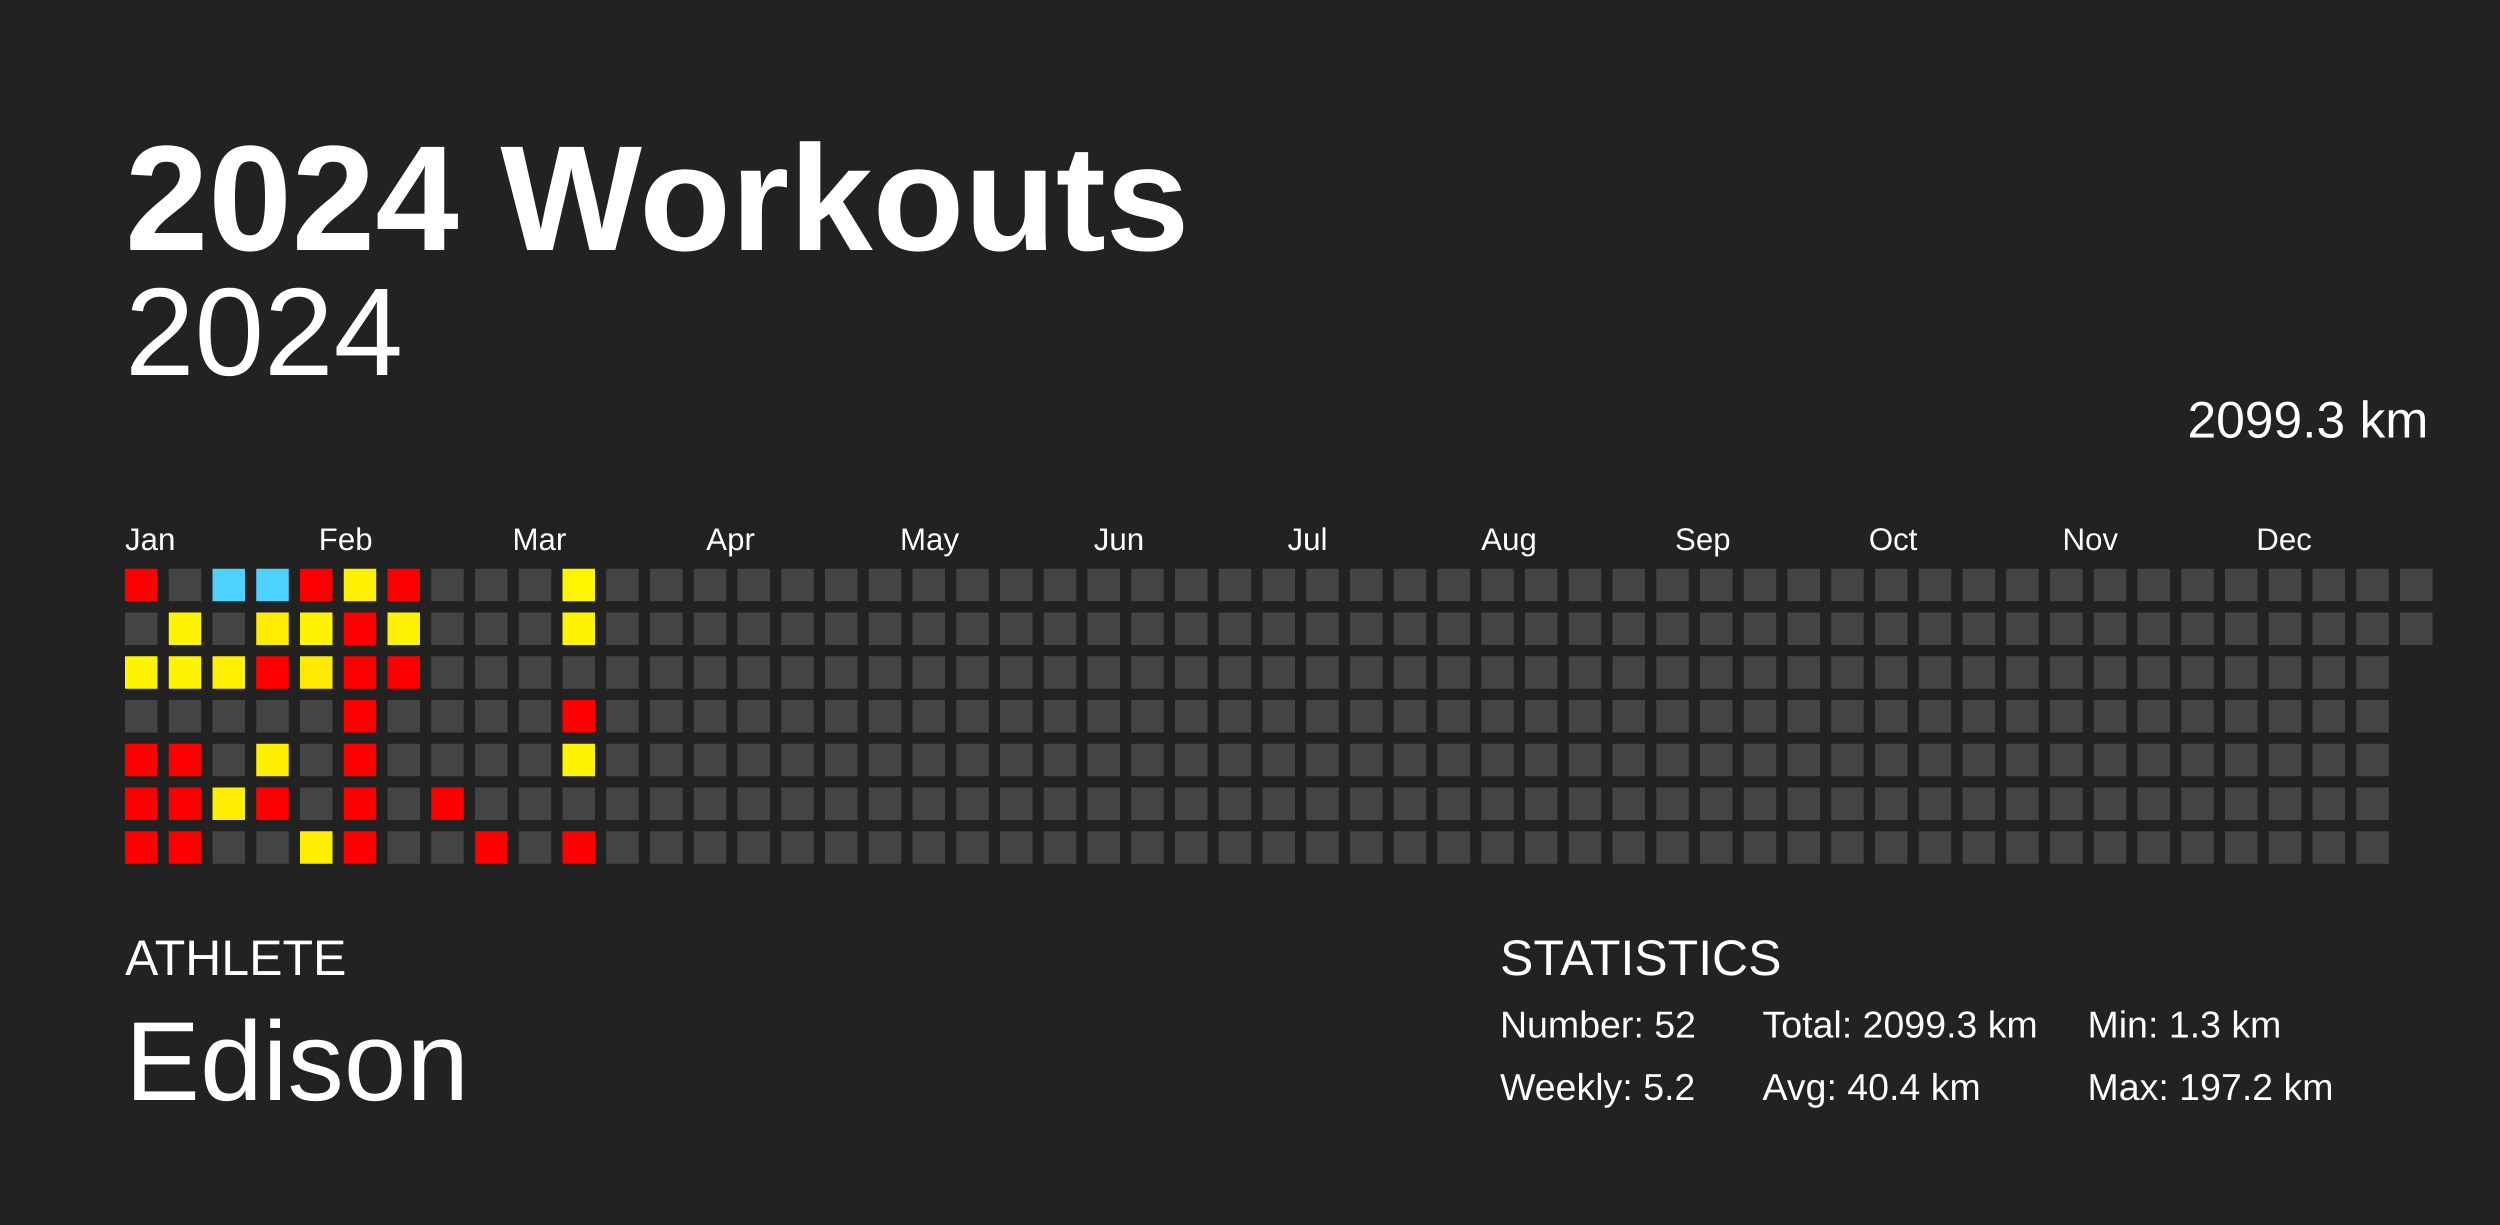
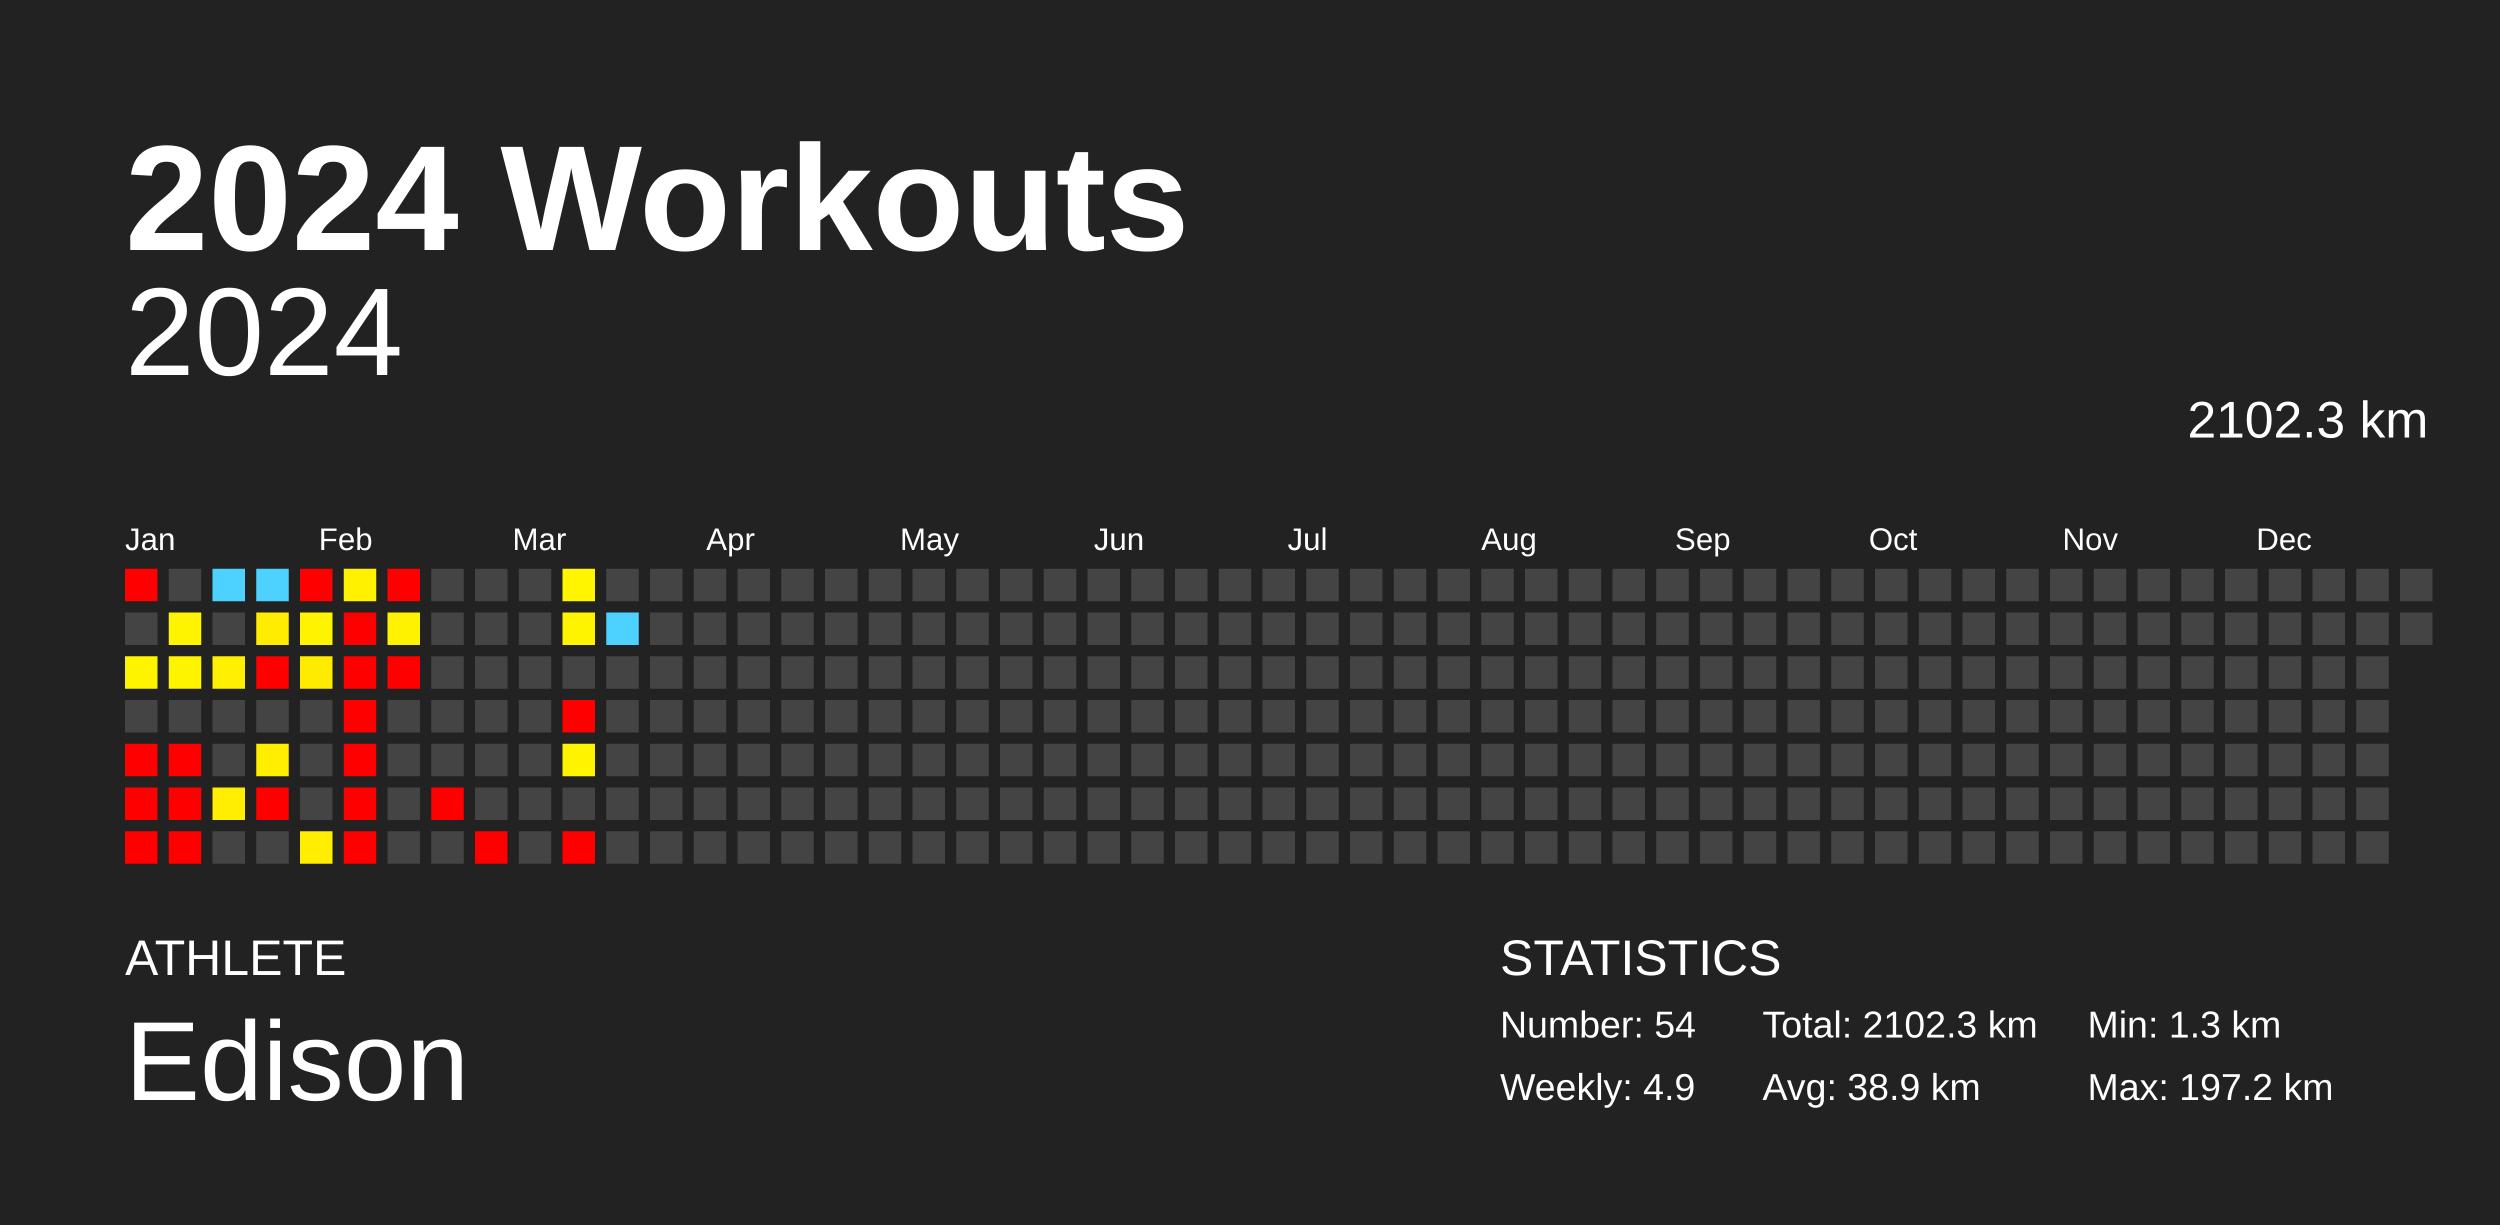
<svg xmlns="http://www.w3.org/2000/svg" baseProfile="full" height="98mm" version="1.1" viewBox="0,0,200,98" width="200mm">
  <defs />
  <rect fill="#222222" height="98" width="200" x="0" y="0" />
  <text fill="#FFFFFF" style="font-size:12px; font-family:Arial; font-weight:bold;" x="10" y="20">2024 Workouts</text>
  <text fill="#FFFFFF" style="font-size:4px; font-family:Arial" x="10" y="78">ATHLETE</text>
  <text fill="#FFFFFF" style="font-size:9px; font-family:Arial" x="10" y="88">Edison</text>
  <text fill="#FFFFFF" style="font-size:4px; font-family:Arial" x="120" y="78">STATISTICS</text>
-   <text fill="#FFFFFF" style="font-size:3px; font-family:Arial" x="120" y="83">Number: 52</text>
-   <text fill="#FFFFFF" style="font-size:3px; font-family:Arial" x="120" y="88">Weekly: 5.2</text>
-   <text fill="#FFFFFF" style="font-size:3px; font-family:Arial" x="141" y="83">Total: 2099.3 km</text>
-   <text fill="#FFFFFF" style="font-size:3px; font-family:Arial" x="141" y="88">Avg: 40.4 km</text>
+   <text fill="#FFFFFF" style="font-size:3px; font-family:Arial" x="120" y="83">Number: 54</text>
+   <text fill="#FFFFFF" style="font-size:3px; font-family:Arial" x="120" y="88">Weekly: 4.9</text>
+   <text fill="#FFFFFF" style="font-size:3px; font-family:Arial" x="141" y="83">Total: 2102.3 km</text>
+   <text fill="#FFFFFF" style="font-size:3px; font-family:Arial" x="141" y="88">Avg: 38.9 km</text>
  <text fill="#FFFFFF" style="font-size:3px; font-family:Arial" x="167" y="83">Min: 1.3 km</text>
  <text fill="#FFFFFF" style="font-size:3px; font-family:Arial" x="167" y="88">Max: 197.2 km</text>
  <text alignment-baseline="hanging" fill="#FFFFFF" style="font-size:10.0px; font-family:Arial;" x="10" y="30">2024</text>
-   <text alignment-baseline="hanging" fill="#FFFFFF" style="font-size:4.125px; font-family:Arial;" x="175" y="35">2099.3 km</text>
+   <text alignment-baseline="hanging" fill="#FFFFFF" style="font-size:4.125px; font-family:Arial;" x="175" y="35">2102.3 km</text>
  <text fill="#FFFFFF" style="font-size:2.5px; font-family:Arial" x="10.0" y="44">Jan</text>
  <text fill="#FFFFFF" style="font-size:2.5px; font-family:Arial" x="25.5" y="44">Feb</text>
  <text fill="#FFFFFF" style="font-size:2.5px; font-family:Arial" x="41.0" y="44">Mar</text>
  <text fill="#FFFFFF" style="font-size:2.5px; font-family:Arial" x="56.5" y="44">Apr</text>
  <text fill="#FFFFFF" style="font-size:2.5px; font-family:Arial" x="72.0" y="44">May</text>
  <text fill="#FFFFFF" style="font-size:2.5px; font-family:Arial" x="87.5" y="44">Jun</text>
  <text fill="#FFFFFF" style="font-size:2.5px; font-family:Arial" x="103.0" y="44">Jul</text>
  <text fill="#FFFFFF" style="font-size:2.5px; font-family:Arial" x="118.5" y="44">Aug</text>
  <text fill="#FFFFFF" style="font-size:2.5px; font-family:Arial" x="134.0" y="44">Sep</text>
  <text fill="#FFFFFF" style="font-size:2.5px; font-family:Arial" x="149.5" y="44">Oct</text>
  <text fill="#FFFFFF" style="font-size:2.5px; font-family:Arial" x="165.0" y="44">Nov</text>
  <text fill="#FFFFFF" style="font-size:2.5px; font-family:Arial" x="180.5" y="44">Dec</text>
  <rect fill="red" height="2.6" width="2.6" x="10.0" y="45.5" />
  <rect fill="#444444" height="2.6" width="2.6" x="10.0" y="49.0" />
  <rect fill="#fff400" height="2.6" width="2.6" x="10.0" y="52.5" />
  <rect fill="#444444" height="2.6" width="2.6" x="10.0" y="56.0" />
  <rect fill="red" height="2.6" width="2.6" x="10.0" y="59.5" />
  <rect fill="red" height="2.6" width="2.6" x="10.0" y="63.0" />
  <rect fill="red" height="2.6" width="2.6" x="10.0" y="66.5" />
  <rect fill="#444444" height="2.6" width="2.6" x="13.5" y="45.5" />
  <rect fill="#fff400" height="2.6" width="2.6" x="13.5" y="49.0" />
  <rect fill="#fff400" height="2.6" width="2.6" x="13.5" y="52.5" />
  <rect fill="#444444" height="2.6" width="2.6" x="13.5" y="56.0" />
  <rect fill="red" height="2.6" width="2.6" x="13.5" y="59.5" />
  <rect fill="red" height="2.6" width="2.6" x="13.5" y="63.0" />
  <rect fill="red" height="2.6" width="2.6" x="13.5" y="66.5" />
  <rect fill="#4dd2ff" height="2.6" width="2.6" x="17.0" y="45.5" />
  <rect fill="#444444" height="2.6" width="2.6" x="17.0" y="49.0" />
  <rect fill="#ffef00" height="2.6" width="2.6" x="17.0" y="52.5" />
  <rect fill="#444444" height="2.6" width="2.6" x="17.0" y="56.0" />
  <rect fill="#444444" height="2.6" width="2.6" x="17.0" y="59.5" />
  <rect fill="#ffee00" height="2.6" width="2.6" x="17.0" y="63.0" />
  <rect fill="#444444" height="2.6" width="2.6" x="17.0" y="66.5" />
  <rect fill="#4dd2ff" height="2.6" width="2.6" x="20.5" y="45.5" />
  <rect fill="#ffec00" height="2.6" width="2.6" x="20.5" y="49.0" />
  <rect fill="red" height="2.6" width="2.6" x="20.5" y="52.5" />
  <rect fill="#444444" height="2.6" width="2.6" x="20.5" y="56.0" />
  <rect fill="#ffee00" height="2.6" width="2.6" x="20.5" y="59.5" />
  <rect fill="red" height="2.6" width="2.6" x="20.5" y="63.0" />
  <rect fill="#444444" height="2.6" width="2.6" x="20.5" y="66.5" />
  <rect fill="red" height="2.6" width="2.6" x="24.0" y="45.5" />
  <rect fill="#fff400" height="2.6" width="2.6" x="24.0" y="49.0" />
  <rect fill="#ffeb00" height="2.6" width="2.6" x="24.0" y="52.5" />
  <rect fill="#444444" height="2.6" width="2.6" x="24.0" y="56.0" />
  <rect fill="#444444" height="2.6" width="2.6" x="24.0" y="59.5" />
  <rect fill="#444444" height="2.6" width="2.6" x="24.0" y="63.0" />
  <rect fill="#ffee00" height="2.6" width="2.6" x="24.0" y="66.5" />
  <rect fill="#fff100" height="2.6" width="2.6" x="27.5" y="45.5" />
  <rect fill="red" height="2.6" width="2.6" x="27.5" y="49.0" />
  <rect fill="red" height="2.6" width="2.6" x="27.5" y="52.5" />
  <rect fill="red" height="2.6" width="2.6" x="27.5" y="56.0" />
  <rect fill="red" height="2.6" width="2.6" x="27.5" y="59.5" />
  <rect fill="red" height="2.6" width="2.6" x="27.5" y="63.0" />
  <rect fill="red" height="2.6" width="2.6" x="27.5" y="66.5" />
  <rect fill="red" height="2.6" width="2.6" x="31.0" y="45.5" />
  <rect fill="#fff200" height="2.6" width="2.6" x="31.0" y="49.0" />
  <rect fill="red" height="2.6" width="2.6" x="31.0" y="52.5" />
  <rect fill="#444444" height="2.6" width="2.6" x="31.0" y="56.0" />
  <rect fill="#444444" height="2.6" width="2.6" x="31.0" y="59.5" />
  <rect fill="#444444" height="2.6" width="2.6" x="31.0" y="63.0" />
  <rect fill="#444444" height="2.6" width="2.6" x="31.0" y="66.5" />
  <rect fill="#444444" height="2.6" width="2.6" x="34.5" y="45.5" />
  <rect fill="#444444" height="2.6" width="2.6" x="34.5" y="49.0" />
  <rect fill="#444444" height="2.6" width="2.6" x="34.5" y="52.5" />
  <rect fill="#444444" height="2.6" width="2.6" x="34.5" y="56.0" />
  <rect fill="#444444" height="2.6" width="2.6" x="34.5" y="59.5" />
  <rect fill="red" height="2.6" width="2.6" x="34.5" y="63.0" />
  <rect fill="#444444" height="2.6" width="2.6" x="34.5" y="66.5" />
  <rect fill="#444444" height="2.6" width="2.6" x="38.0" y="45.5" />
  <rect fill="#444444" height="2.6" width="2.6" x="38.0" y="49.0" />
  <rect fill="#444444" height="2.6" width="2.6" x="38.0" y="52.5" />
  <rect fill="#444444" height="2.6" width="2.6" x="38.0" y="56.0" />
  <rect fill="#444444" height="2.6" width="2.6" x="38.0" y="59.5" />
  <rect fill="#444444" height="2.6" width="2.6" x="38.0" y="63.0" />
  <rect fill="red" height="2.6" width="2.6" x="38.0" y="66.5" />
  <rect fill="#444444" height="2.6" width="2.6" x="41.5" y="45.5" />
  <rect fill="#444444" height="2.6" width="2.6" x="41.5" y="49.0" />
  <rect fill="#444444" height="2.6" width="2.6" x="41.5" y="52.5" />
  <rect fill="#444444" height="2.6" width="2.6" x="41.5" y="56.0" />
  <rect fill="#444444" height="2.6" width="2.6" x="41.5" y="59.5" />
  <rect fill="#444444" height="2.6" width="2.6" x="41.5" y="63.0" />
  <rect fill="#444444" height="2.6" width="2.6" x="41.5" y="66.5" />
  <rect fill="#fff500" height="2.6" width="2.6" x="45.0" y="45.5" />
  <rect fill="#fff400" height="2.6" width="2.6" x="45.0" y="49.0" />
  <rect fill="#444444" height="2.6" width="2.6" x="45.0" y="52.5" />
  <rect fill="red" height="2.6" width="2.6" x="45.0" y="56.0" />
  <rect fill="#fff400" height="2.6" width="2.6" x="45.0" y="59.5" />
  <rect fill="#444444" height="2.6" width="2.6" x="45.0" y="63.0" />
  <rect fill="red" height="2.6" width="2.6" x="45.0" y="66.5" />
  <rect fill="#444444" height="2.6" width="2.6" x="48.5" y="45.5" />
-   <rect fill="#444444" height="2.6" width="2.6" x="48.5" y="49.0" />
+   <rect fill="#4dd2ff" height="2.6" width="2.6" x="48.5" y="49.0" />
  <rect fill="#444444" height="2.6" width="2.6" x="48.5" y="52.5" />
  <rect fill="#444444" height="2.6" width="2.6" x="48.5" y="56.0" />
  <rect fill="#444444" height="2.6" width="2.6" x="48.5" y="59.5" />
  <rect fill="#444444" height="2.6" width="2.6" x="48.5" y="63.0" />
  <rect fill="#444444" height="2.6" width="2.6" x="48.5" y="66.5" />
  <rect fill="#444444" height="2.6" width="2.6" x="52.0" y="45.5" />
  <rect fill="#444444" height="2.6" width="2.6" x="52.0" y="49.0" />
  <rect fill="#444444" height="2.6" width="2.6" x="52.0" y="52.5" />
  <rect fill="#444444" height="2.6" width="2.6" x="52.0" y="56.0" />
  <rect fill="#444444" height="2.6" width="2.6" x="52.0" y="59.5" />
  <rect fill="#444444" height="2.6" width="2.6" x="52.0" y="63.0" />
  <rect fill="#444444" height="2.6" width="2.6" x="52.0" y="66.5" />
  <rect fill="#444444" height="2.6" width="2.6" x="55.5" y="45.5" />
  <rect fill="#444444" height="2.6" width="2.6" x="55.5" y="49.0" />
  <rect fill="#444444" height="2.6" width="2.6" x="55.5" y="52.5" />
  <rect fill="#444444" height="2.6" width="2.6" x="55.5" y="56.0" />
  <rect fill="#444444" height="2.6" width="2.6" x="55.5" y="59.5" />
  <rect fill="#444444" height="2.6" width="2.6" x="55.5" y="63.0" />
  <rect fill="#444444" height="2.6" width="2.6" x="55.5" y="66.5" />
  <rect fill="#444444" height="2.6" width="2.6" x="59.0" y="45.5" />
  <rect fill="#444444" height="2.6" width="2.6" x="59.0" y="49.0" />
  <rect fill="#444444" height="2.6" width="2.6" x="59.0" y="52.5" />
  <rect fill="#444444" height="2.6" width="2.6" x="59.0" y="56.0" />
  <rect fill="#444444" height="2.6" width="2.6" x="59.0" y="59.5" />
  <rect fill="#444444" height="2.6" width="2.6" x="59.0" y="63.0" />
  <rect fill="#444444" height="2.6" width="2.6" x="59.0" y="66.5" />
  <rect fill="#444444" height="2.6" width="2.6" x="62.5" y="45.5" />
  <rect fill="#444444" height="2.6" width="2.6" x="62.5" y="49.0" />
  <rect fill="#444444" height="2.6" width="2.6" x="62.5" y="52.5" />
  <rect fill="#444444" height="2.6" width="2.6" x="62.5" y="56.0" />
  <rect fill="#444444" height="2.6" width="2.6" x="62.5" y="59.5" />
  <rect fill="#444444" height="2.6" width="2.6" x="62.5" y="63.0" />
  <rect fill="#444444" height="2.6" width="2.6" x="62.5" y="66.5" />
  <rect fill="#444444" height="2.6" width="2.6" x="66.0" y="45.5" />
  <rect fill="#444444" height="2.6" width="2.6" x="66.0" y="49.0" />
  <rect fill="#444444" height="2.6" width="2.6" x="66.0" y="52.5" />
  <rect fill="#444444" height="2.6" width="2.6" x="66.0" y="56.0" />
  <rect fill="#444444" height="2.6" width="2.6" x="66.0" y="59.5" />
  <rect fill="#444444" height="2.6" width="2.6" x="66.0" y="63.0" />
  <rect fill="#444444" height="2.6" width="2.6" x="66.0" y="66.5" />
  <rect fill="#444444" height="2.6" width="2.6" x="69.5" y="45.5" />
  <rect fill="#444444" height="2.6" width="2.6" x="69.5" y="49.0" />
  <rect fill="#444444" height="2.6" width="2.6" x="69.5" y="52.5" />
  <rect fill="#444444" height="2.6" width="2.6" x="69.5" y="56.0" />
  <rect fill="#444444" height="2.6" width="2.6" x="69.5" y="59.5" />
  <rect fill="#444444" height="2.6" width="2.6" x="69.5" y="63.0" />
  <rect fill="#444444" height="2.6" width="2.6" x="69.5" y="66.5" />
  <rect fill="#444444" height="2.6" width="2.6" x="73.0" y="45.5" />
  <rect fill="#444444" height="2.6" width="2.6" x="73.0" y="49.0" />
  <rect fill="#444444" height="2.6" width="2.6" x="73.0" y="52.5" />
  <rect fill="#444444" height="2.6" width="2.6" x="73.0" y="56.0" />
  <rect fill="#444444" height="2.6" width="2.6" x="73.0" y="59.5" />
  <rect fill="#444444" height="2.6" width="2.6" x="73.0" y="63.0" />
  <rect fill="#444444" height="2.6" width="2.6" x="73.0" y="66.5" />
  <rect fill="#444444" height="2.6" width="2.6" x="76.5" y="45.5" />
  <rect fill="#444444" height="2.6" width="2.6" x="76.5" y="49.0" />
  <rect fill="#444444" height="2.6" width="2.6" x="76.5" y="52.5" />
  <rect fill="#444444" height="2.6" width="2.6" x="76.5" y="56.0" />
  <rect fill="#444444" height="2.6" width="2.6" x="76.5" y="59.5" />
  <rect fill="#444444" height="2.6" width="2.6" x="76.5" y="63.0" />
  <rect fill="#444444" height="2.6" width="2.6" x="76.5" y="66.5" />
  <rect fill="#444444" height="2.6" width="2.6" x="80.0" y="45.5" />
  <rect fill="#444444" height="2.6" width="2.6" x="80.0" y="49.0" />
  <rect fill="#444444" height="2.6" width="2.6" x="80.0" y="52.5" />
  <rect fill="#444444" height="2.6" width="2.6" x="80.0" y="56.0" />
  <rect fill="#444444" height="2.6" width="2.6" x="80.0" y="59.5" />
  <rect fill="#444444" height="2.6" width="2.6" x="80.0" y="63.0" />
  <rect fill="#444444" height="2.6" width="2.6" x="80.0" y="66.5" />
  <rect fill="#444444" height="2.6" width="2.6" x="83.5" y="45.5" />
  <rect fill="#444444" height="2.6" width="2.6" x="83.5" y="49.0" />
  <rect fill="#444444" height="2.6" width="2.6" x="83.5" y="52.5" />
  <rect fill="#444444" height="2.6" width="2.6" x="83.5" y="56.0" />
  <rect fill="#444444" height="2.6" width="2.6" x="83.5" y="59.5" />
  <rect fill="#444444" height="2.6" width="2.6" x="83.5" y="63.0" />
  <rect fill="#444444" height="2.6" width="2.6" x="83.5" y="66.5" />
  <rect fill="#444444" height="2.6" width="2.6" x="87.0" y="45.5" />
  <rect fill="#444444" height="2.6" width="2.6" x="87.0" y="49.0" />
  <rect fill="#444444" height="2.6" width="2.6" x="87.0" y="52.5" />
  <rect fill="#444444" height="2.6" width="2.6" x="87.0" y="56.0" />
  <rect fill="#444444" height="2.6" width="2.6" x="87.0" y="59.5" />
  <rect fill="#444444" height="2.6" width="2.6" x="87.0" y="63.0" />
  <rect fill="#444444" height="2.6" width="2.6" x="87.0" y="66.5" />
  <rect fill="#444444" height="2.6" width="2.6" x="90.5" y="45.5" />
  <rect fill="#444444" height="2.6" width="2.6" x="90.5" y="49.0" />
  <rect fill="#444444" height="2.6" width="2.6" x="90.5" y="52.5" />
  <rect fill="#444444" height="2.6" width="2.6" x="90.5" y="56.0" />
  <rect fill="#444444" height="2.6" width="2.6" x="90.5" y="59.5" />
  <rect fill="#444444" height="2.6" width="2.6" x="90.5" y="63.0" />
  <rect fill="#444444" height="2.6" width="2.6" x="90.5" y="66.5" />
  <rect fill="#444444" height="2.6" width="2.6" x="94.0" y="45.5" />
  <rect fill="#444444" height="2.6" width="2.6" x="94.0" y="49.0" />
  <rect fill="#444444" height="2.6" width="2.6" x="94.0" y="52.5" />
  <rect fill="#444444" height="2.6" width="2.6" x="94.0" y="56.0" />
  <rect fill="#444444" height="2.6" width="2.6" x="94.0" y="59.5" />
  <rect fill="#444444" height="2.6" width="2.6" x="94.0" y="63.0" />
  <rect fill="#444444" height="2.6" width="2.6" x="94.0" y="66.5" />
  <rect fill="#444444" height="2.6" width="2.6" x="97.5" y="45.5" />
  <rect fill="#444444" height="2.6" width="2.6" x="97.5" y="49.0" />
  <rect fill="#444444" height="2.6" width="2.6" x="97.5" y="52.5" />
  <rect fill="#444444" height="2.6" width="2.6" x="97.5" y="56.0" />
  <rect fill="#444444" height="2.6" width="2.6" x="97.5" y="59.5" />
  <rect fill="#444444" height="2.6" width="2.6" x="97.5" y="63.0" />
  <rect fill="#444444" height="2.6" width="2.6" x="97.5" y="66.5" />
  <rect fill="#444444" height="2.6" width="2.6" x="101.0" y="45.5" />
  <rect fill="#444444" height="2.6" width="2.6" x="101.0" y="49.0" />
  <rect fill="#444444" height="2.6" width="2.6" x="101.0" y="52.5" />
  <rect fill="#444444" height="2.6" width="2.6" x="101.0" y="56.0" />
  <rect fill="#444444" height="2.6" width="2.6" x="101.0" y="59.5" />
  <rect fill="#444444" height="2.6" width="2.6" x="101.0" y="63.0" />
  <rect fill="#444444" height="2.6" width="2.6" x="101.0" y="66.5" />
  <rect fill="#444444" height="2.6" width="2.6" x="104.5" y="45.5" />
  <rect fill="#444444" height="2.6" width="2.6" x="104.5" y="49.0" />
  <rect fill="#444444" height="2.6" width="2.6" x="104.5" y="52.5" />
  <rect fill="#444444" height="2.6" width="2.6" x="104.5" y="56.0" />
  <rect fill="#444444" height="2.6" width="2.6" x="104.5" y="59.5" />
  <rect fill="#444444" height="2.6" width="2.6" x="104.5" y="63.0" />
  <rect fill="#444444" height="2.6" width="2.6" x="104.5" y="66.5" />
  <rect fill="#444444" height="2.6" width="2.6" x="108.0" y="45.5" />
  <rect fill="#444444" height="2.6" width="2.6" x="108.0" y="49.0" />
  <rect fill="#444444" height="2.6" width="2.6" x="108.0" y="52.5" />
  <rect fill="#444444" height="2.6" width="2.6" x="108.0" y="56.0" />
  <rect fill="#444444" height="2.6" width="2.6" x="108.0" y="59.5" />
  <rect fill="#444444" height="2.6" width="2.6" x="108.0" y="63.0" />
  <rect fill="#444444" height="2.6" width="2.6" x="108.0" y="66.5" />
  <rect fill="#444444" height="2.6" width="2.6" x="111.5" y="45.5" />
  <rect fill="#444444" height="2.6" width="2.6" x="111.5" y="49.0" />
  <rect fill="#444444" height="2.6" width="2.6" x="111.5" y="52.5" />
  <rect fill="#444444" height="2.6" width="2.6" x="111.5" y="56.0" />
  <rect fill="#444444" height="2.6" width="2.6" x="111.5" y="59.5" />
  <rect fill="#444444" height="2.6" width="2.6" x="111.5" y="63.0" />
  <rect fill="#444444" height="2.6" width="2.6" x="111.5" y="66.5" />
  <rect fill="#444444" height="2.6" width="2.6" x="115.0" y="45.5" />
  <rect fill="#444444" height="2.6" width="2.6" x="115.0" y="49.0" />
  <rect fill="#444444" height="2.6" width="2.6" x="115.0" y="52.5" />
  <rect fill="#444444" height="2.6" width="2.6" x="115.0" y="56.0" />
  <rect fill="#444444" height="2.6" width="2.6" x="115.0" y="59.5" />
  <rect fill="#444444" height="2.6" width="2.6" x="115.0" y="63.0" />
  <rect fill="#444444" height="2.6" width="2.6" x="115.0" y="66.5" />
  <rect fill="#444444" height="2.6" width="2.6" x="118.5" y="45.5" />
  <rect fill="#444444" height="2.6" width="2.6" x="118.5" y="49.0" />
  <rect fill="#444444" height="2.6" width="2.6" x="118.5" y="52.5" />
  <rect fill="#444444" height="2.6" width="2.6" x="118.5" y="56.0" />
  <rect fill="#444444" height="2.6" width="2.6" x="118.5" y="59.5" />
  <rect fill="#444444" height="2.6" width="2.6" x="118.5" y="63.0" />
  <rect fill="#444444" height="2.6" width="2.6" x="118.5" y="66.5" />
  <rect fill="#444444" height="2.6" width="2.6" x="122.0" y="45.5" />
  <rect fill="#444444" height="2.6" width="2.6" x="122.0" y="49.0" />
  <rect fill="#444444" height="2.6" width="2.6" x="122.0" y="52.5" />
  <rect fill="#444444" height="2.6" width="2.6" x="122.0" y="56.0" />
  <rect fill="#444444" height="2.6" width="2.6" x="122.0" y="59.5" />
  <rect fill="#444444" height="2.6" width="2.6" x="122.0" y="63.0" />
  <rect fill="#444444" height="2.6" width="2.6" x="122.0" y="66.5" />
  <rect fill="#444444" height="2.6" width="2.6" x="125.5" y="45.5" />
  <rect fill="#444444" height="2.6" width="2.6" x="125.5" y="49.0" />
  <rect fill="#444444" height="2.6" width="2.6" x="125.5" y="52.5" />
  <rect fill="#444444" height="2.6" width="2.6" x="125.5" y="56.0" />
  <rect fill="#444444" height="2.6" width="2.6" x="125.5" y="59.5" />
  <rect fill="#444444" height="2.6" width="2.6" x="125.5" y="63.0" />
  <rect fill="#444444" height="2.6" width="2.6" x="125.5" y="66.5" />
  <rect fill="#444444" height="2.6" width="2.6" x="129.0" y="45.5" />
  <rect fill="#444444" height="2.6" width="2.6" x="129.0" y="49.0" />
  <rect fill="#444444" height="2.6" width="2.6" x="129.0" y="52.5" />
  <rect fill="#444444" height="2.6" width="2.6" x="129.0" y="56.0" />
  <rect fill="#444444" height="2.6" width="2.6" x="129.0" y="59.5" />
  <rect fill="#444444" height="2.6" width="2.6" x="129.0" y="63.0" />
  <rect fill="#444444" height="2.6" width="2.6" x="129.0" y="66.5" />
  <rect fill="#444444" height="2.6" width="2.6" x="132.5" y="45.5" />
  <rect fill="#444444" height="2.6" width="2.6" x="132.5" y="49.0" />
  <rect fill="#444444" height="2.6" width="2.6" x="132.5" y="52.5" />
  <rect fill="#444444" height="2.6" width="2.6" x="132.5" y="56.0" />
  <rect fill="#444444" height="2.6" width="2.6" x="132.5" y="59.5" />
  <rect fill="#444444" height="2.6" width="2.6" x="132.5" y="63.0" />
  <rect fill="#444444" height="2.6" width="2.6" x="132.5" y="66.5" />
  <rect fill="#444444" height="2.6" width="2.6" x="136.0" y="45.5" />
  <rect fill="#444444" height="2.6" width="2.6" x="136.0" y="49.0" />
  <rect fill="#444444" height="2.6" width="2.6" x="136.0" y="52.5" />
  <rect fill="#444444" height="2.6" width="2.6" x="136.0" y="56.0" />
  <rect fill="#444444" height="2.6" width="2.6" x="136.0" y="59.5" />
  <rect fill="#444444" height="2.6" width="2.6" x="136.0" y="63.0" />
  <rect fill="#444444" height="2.6" width="2.6" x="136.0" y="66.5" />
  <rect fill="#444444" height="2.6" width="2.6" x="139.5" y="45.5" />
  <rect fill="#444444" height="2.6" width="2.6" x="139.5" y="49.0" />
  <rect fill="#444444" height="2.6" width="2.6" x="139.5" y="52.5" />
  <rect fill="#444444" height="2.6" width="2.6" x="139.5" y="56.0" />
  <rect fill="#444444" height="2.6" width="2.6" x="139.5" y="59.5" />
  <rect fill="#444444" height="2.6" width="2.6" x="139.5" y="63.0" />
  <rect fill="#444444" height="2.6" width="2.6" x="139.5" y="66.5" />
  <rect fill="#444444" height="2.6" width="2.6" x="143.0" y="45.5" />
  <rect fill="#444444" height="2.6" width="2.6" x="143.0" y="49.0" />
  <rect fill="#444444" height="2.6" width="2.6" x="143.0" y="52.5" />
  <rect fill="#444444" height="2.6" width="2.6" x="143.0" y="56.0" />
  <rect fill="#444444" height="2.6" width="2.6" x="143.0" y="59.5" />
  <rect fill="#444444" height="2.6" width="2.6" x="143.0" y="63.0" />
  <rect fill="#444444" height="2.6" width="2.6" x="143.0" y="66.5" />
  <rect fill="#444444" height="2.6" width="2.6" x="146.5" y="45.5" />
  <rect fill="#444444" height="2.6" width="2.6" x="146.5" y="49.0" />
  <rect fill="#444444" height="2.6" width="2.6" x="146.5" y="52.5" />
  <rect fill="#444444" height="2.6" width="2.6" x="146.5" y="56.0" />
  <rect fill="#444444" height="2.6" width="2.6" x="146.5" y="59.5" />
  <rect fill="#444444" height="2.6" width="2.6" x="146.5" y="63.0" />
  <rect fill="#444444" height="2.6" width="2.6" x="146.5" y="66.5" />
  <rect fill="#444444" height="2.6" width="2.6" x="150.0" y="45.5" />
  <rect fill="#444444" height="2.6" width="2.6" x="150.0" y="49.0" />
  <rect fill="#444444" height="2.6" width="2.6" x="150.0" y="52.5" />
  <rect fill="#444444" height="2.6" width="2.6" x="150.0" y="56.0" />
  <rect fill="#444444" height="2.6" width="2.6" x="150.0" y="59.5" />
  <rect fill="#444444" height="2.6" width="2.6" x="150.0" y="63.0" />
  <rect fill="#444444" height="2.6" width="2.6" x="150.0" y="66.5" />
  <rect fill="#444444" height="2.6" width="2.6" x="153.5" y="45.5" />
  <rect fill="#444444" height="2.6" width="2.6" x="153.5" y="49.0" />
  <rect fill="#444444" height="2.6" width="2.6" x="153.5" y="52.5" />
  <rect fill="#444444" height="2.6" width="2.6" x="153.5" y="56.0" />
  <rect fill="#444444" height="2.6" width="2.6" x="153.5" y="59.5" />
  <rect fill="#444444" height="2.6" width="2.6" x="153.5" y="63.0" />
  <rect fill="#444444" height="2.6" width="2.6" x="153.5" y="66.5" />
  <rect fill="#444444" height="2.6" width="2.6" x="157.0" y="45.5" />
  <rect fill="#444444" height="2.6" width="2.6" x="157.0" y="49.0" />
  <rect fill="#444444" height="2.6" width="2.6" x="157.0" y="52.5" />
  <rect fill="#444444" height="2.6" width="2.6" x="157.0" y="56.0" />
  <rect fill="#444444" height="2.6" width="2.6" x="157.0" y="59.5" />
  <rect fill="#444444" height="2.6" width="2.6" x="157.0" y="63.0" />
  <rect fill="#444444" height="2.6" width="2.6" x="157.0" y="66.5" />
  <rect fill="#444444" height="2.6" width="2.6" x="160.5" y="45.5" />
  <rect fill="#444444" height="2.6" width="2.6" x="160.5" y="49.0" />
  <rect fill="#444444" height="2.6" width="2.6" x="160.5" y="52.5" />
  <rect fill="#444444" height="2.6" width="2.6" x="160.5" y="56.0" />
  <rect fill="#444444" height="2.6" width="2.6" x="160.5" y="59.5" />
  <rect fill="#444444" height="2.6" width="2.6" x="160.5" y="63.0" />
  <rect fill="#444444" height="2.6" width="2.6" x="160.5" y="66.5" />
  <rect fill="#444444" height="2.6" width="2.6" x="164.0" y="45.5" />
  <rect fill="#444444" height="2.6" width="2.6" x="164.0" y="49.0" />
  <rect fill="#444444" height="2.6" width="2.6" x="164.0" y="52.5" />
  <rect fill="#444444" height="2.6" width="2.6" x="164.0" y="56.0" />
  <rect fill="#444444" height="2.6" width="2.6" x="164.0" y="59.5" />
  <rect fill="#444444" height="2.6" width="2.6" x="164.0" y="63.0" />
  <rect fill="#444444" height="2.6" width="2.6" x="164.0" y="66.5" />
  <rect fill="#444444" height="2.6" width="2.6" x="167.5" y="45.5" />
  <rect fill="#444444" height="2.6" width="2.6" x="167.5" y="49.0" />
  <rect fill="#444444" height="2.6" width="2.6" x="167.5" y="52.5" />
  <rect fill="#444444" height="2.6" width="2.6" x="167.5" y="56.0" />
  <rect fill="#444444" height="2.6" width="2.6" x="167.5" y="59.5" />
  <rect fill="#444444" height="2.6" width="2.6" x="167.5" y="63.0" />
  <rect fill="#444444" height="2.6" width="2.6" x="167.5" y="66.5" />
  <rect fill="#444444" height="2.6" width="2.6" x="171.0" y="45.5" />
  <rect fill="#444444" height="2.6" width="2.6" x="171.0" y="49.0" />
  <rect fill="#444444" height="2.6" width="2.6" x="171.0" y="52.5" />
  <rect fill="#444444" height="2.6" width="2.6" x="171.0" y="56.0" />
  <rect fill="#444444" height="2.6" width="2.6" x="171.0" y="59.5" />
  <rect fill="#444444" height="2.6" width="2.6" x="171.0" y="63.0" />
  <rect fill="#444444" height="2.6" width="2.6" x="171.0" y="66.5" />
  <rect fill="#444444" height="2.6" width="2.6" x="174.5" y="45.5" />
  <rect fill="#444444" height="2.6" width="2.6" x="174.5" y="49.0" />
  <rect fill="#444444" height="2.6" width="2.6" x="174.5" y="52.5" />
  <rect fill="#444444" height="2.6" width="2.6" x="174.5" y="56.0" />
  <rect fill="#444444" height="2.6" width="2.6" x="174.5" y="59.5" />
  <rect fill="#444444" height="2.6" width="2.6" x="174.5" y="63.0" />
  <rect fill="#444444" height="2.6" width="2.6" x="174.5" y="66.5" />
  <rect fill="#444444" height="2.6" width="2.6" x="178.0" y="45.5" />
  <rect fill="#444444" height="2.6" width="2.6" x="178.0" y="49.0" />
  <rect fill="#444444" height="2.6" width="2.6" x="178.0" y="52.5" />
  <rect fill="#444444" height="2.6" width="2.6" x="178.0" y="56.0" />
  <rect fill="#444444" height="2.6" width="2.6" x="178.0" y="59.5" />
  <rect fill="#444444" height="2.6" width="2.6" x="178.0" y="63.0" />
  <rect fill="#444444" height="2.6" width="2.6" x="178.0" y="66.5" />
  <rect fill="#444444" height="2.6" width="2.6" x="181.5" y="45.5" />
  <rect fill="#444444" height="2.6" width="2.6" x="181.5" y="49.0" />
  <rect fill="#444444" height="2.6" width="2.6" x="181.5" y="52.5" />
  <rect fill="#444444" height="2.6" width="2.6" x="181.5" y="56.0" />
  <rect fill="#444444" height="2.6" width="2.6" x="181.5" y="59.5" />
  <rect fill="#444444" height="2.6" width="2.6" x="181.5" y="63.0" />
  <rect fill="#444444" height="2.6" width="2.6" x="181.5" y="66.5" />
  <rect fill="#444444" height="2.6" width="2.6" x="185.0" y="45.5" />
  <rect fill="#444444" height="2.6" width="2.6" x="185.0" y="49.0" />
  <rect fill="#444444" height="2.6" width="2.6" x="185.0" y="52.5" />
  <rect fill="#444444" height="2.6" width="2.6" x="185.0" y="56.0" />
  <rect fill="#444444" height="2.6" width="2.6" x="185.0" y="59.5" />
  <rect fill="#444444" height="2.6" width="2.6" x="185.0" y="63.0" />
  <rect fill="#444444" height="2.6" width="2.6" x="185.0" y="66.5" />
  <rect fill="#444444" height="2.6" width="2.6" x="188.5" y="45.5" />
  <rect fill="#444444" height="2.6" width="2.6" x="188.5" y="49.0" />
  <rect fill="#444444" height="2.6" width="2.6" x="188.5" y="52.5" />
  <rect fill="#444444" height="2.6" width="2.6" x="188.5" y="56.0" />
  <rect fill="#444444" height="2.6" width="2.6" x="188.5" y="59.5" />
  <rect fill="#444444" height="2.6" width="2.6" x="188.5" y="63.0" />
  <rect fill="#444444" height="2.6" width="2.6" x="188.5" y="66.5" />
  <rect fill="#444444" height="2.6" width="2.6" x="192.0" y="45.5" />
  <rect fill="#444444" height="2.6" width="2.6" x="192.0" y="49.0" />
</svg>
